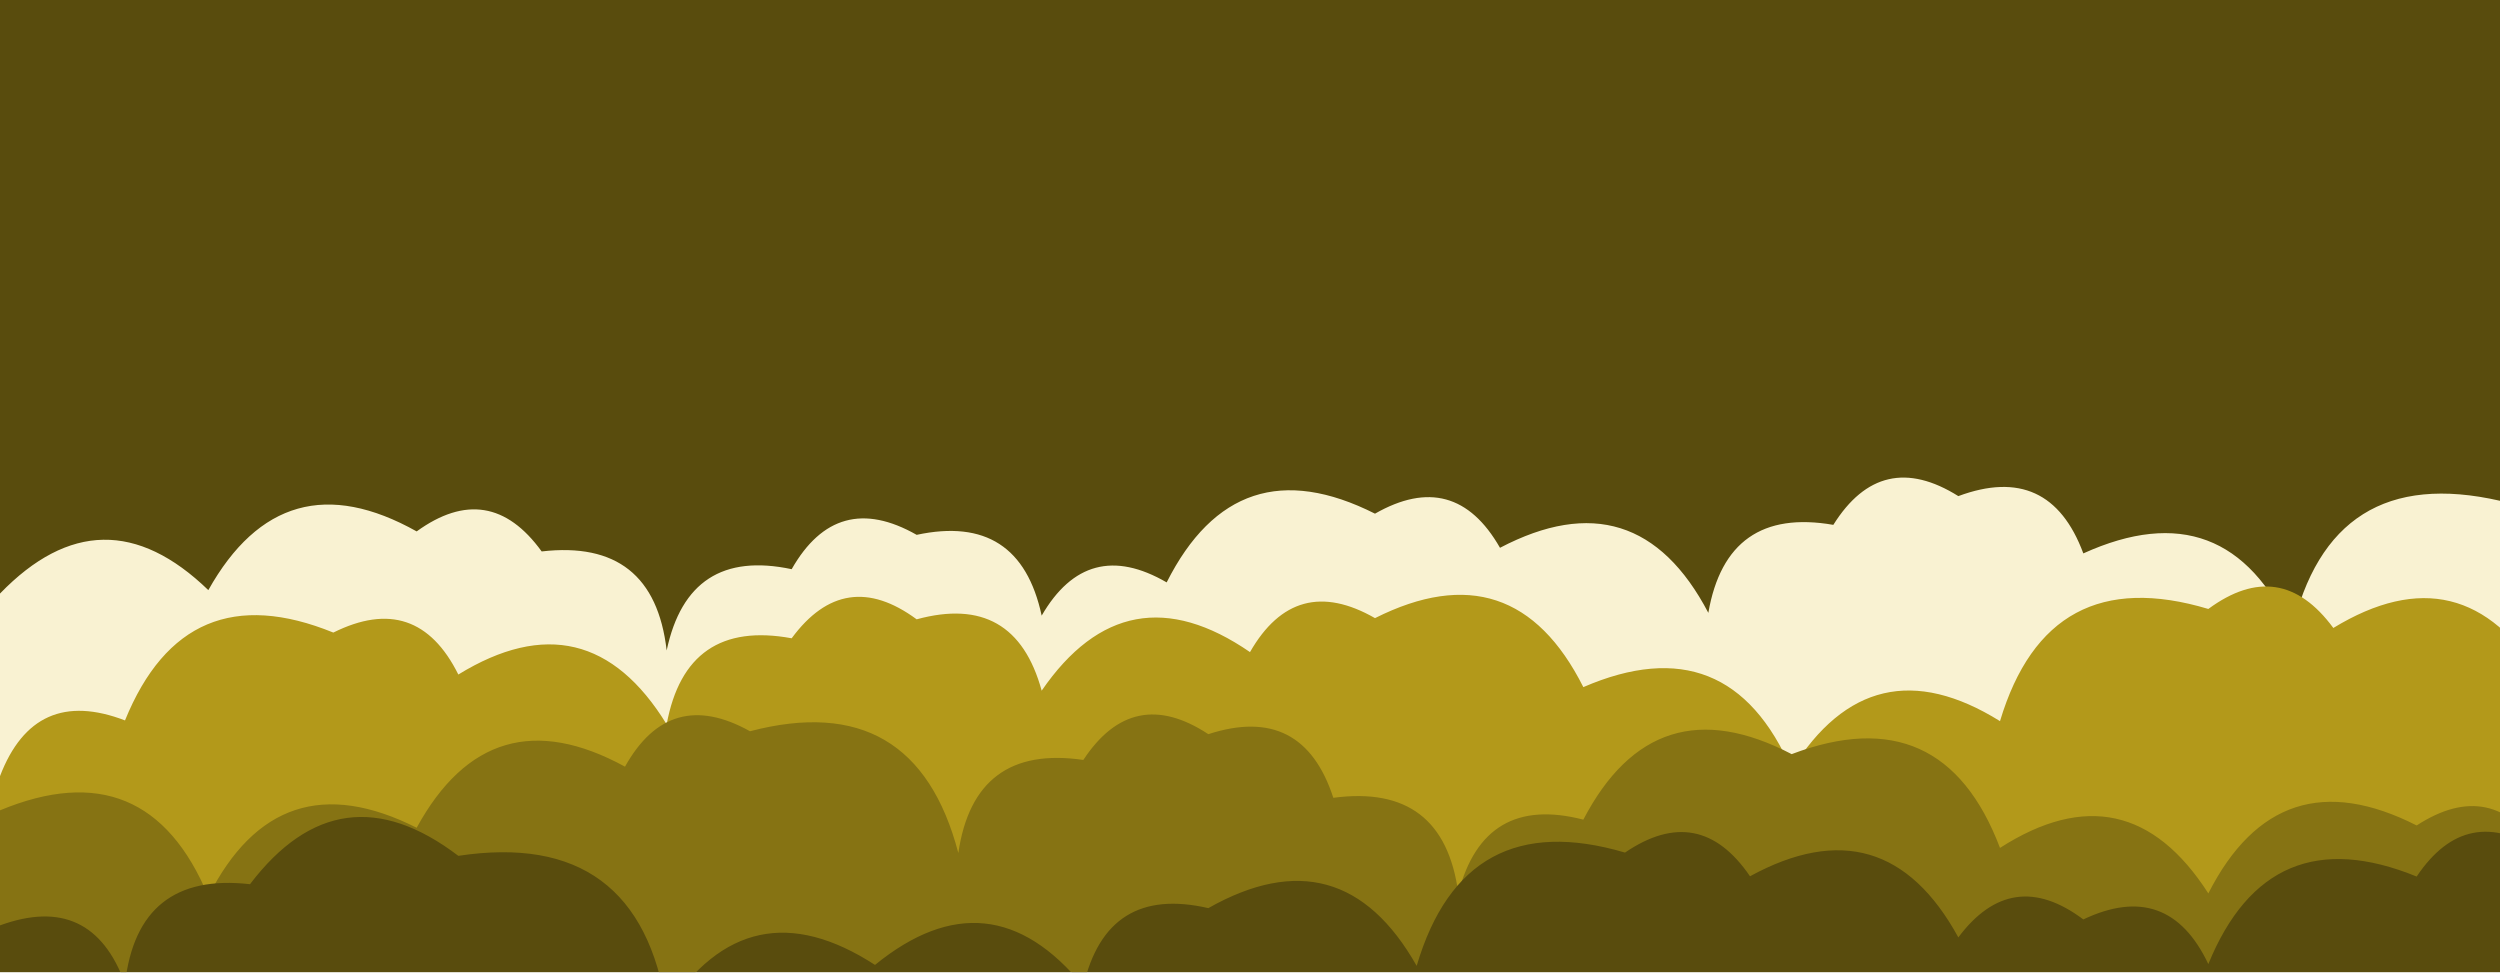
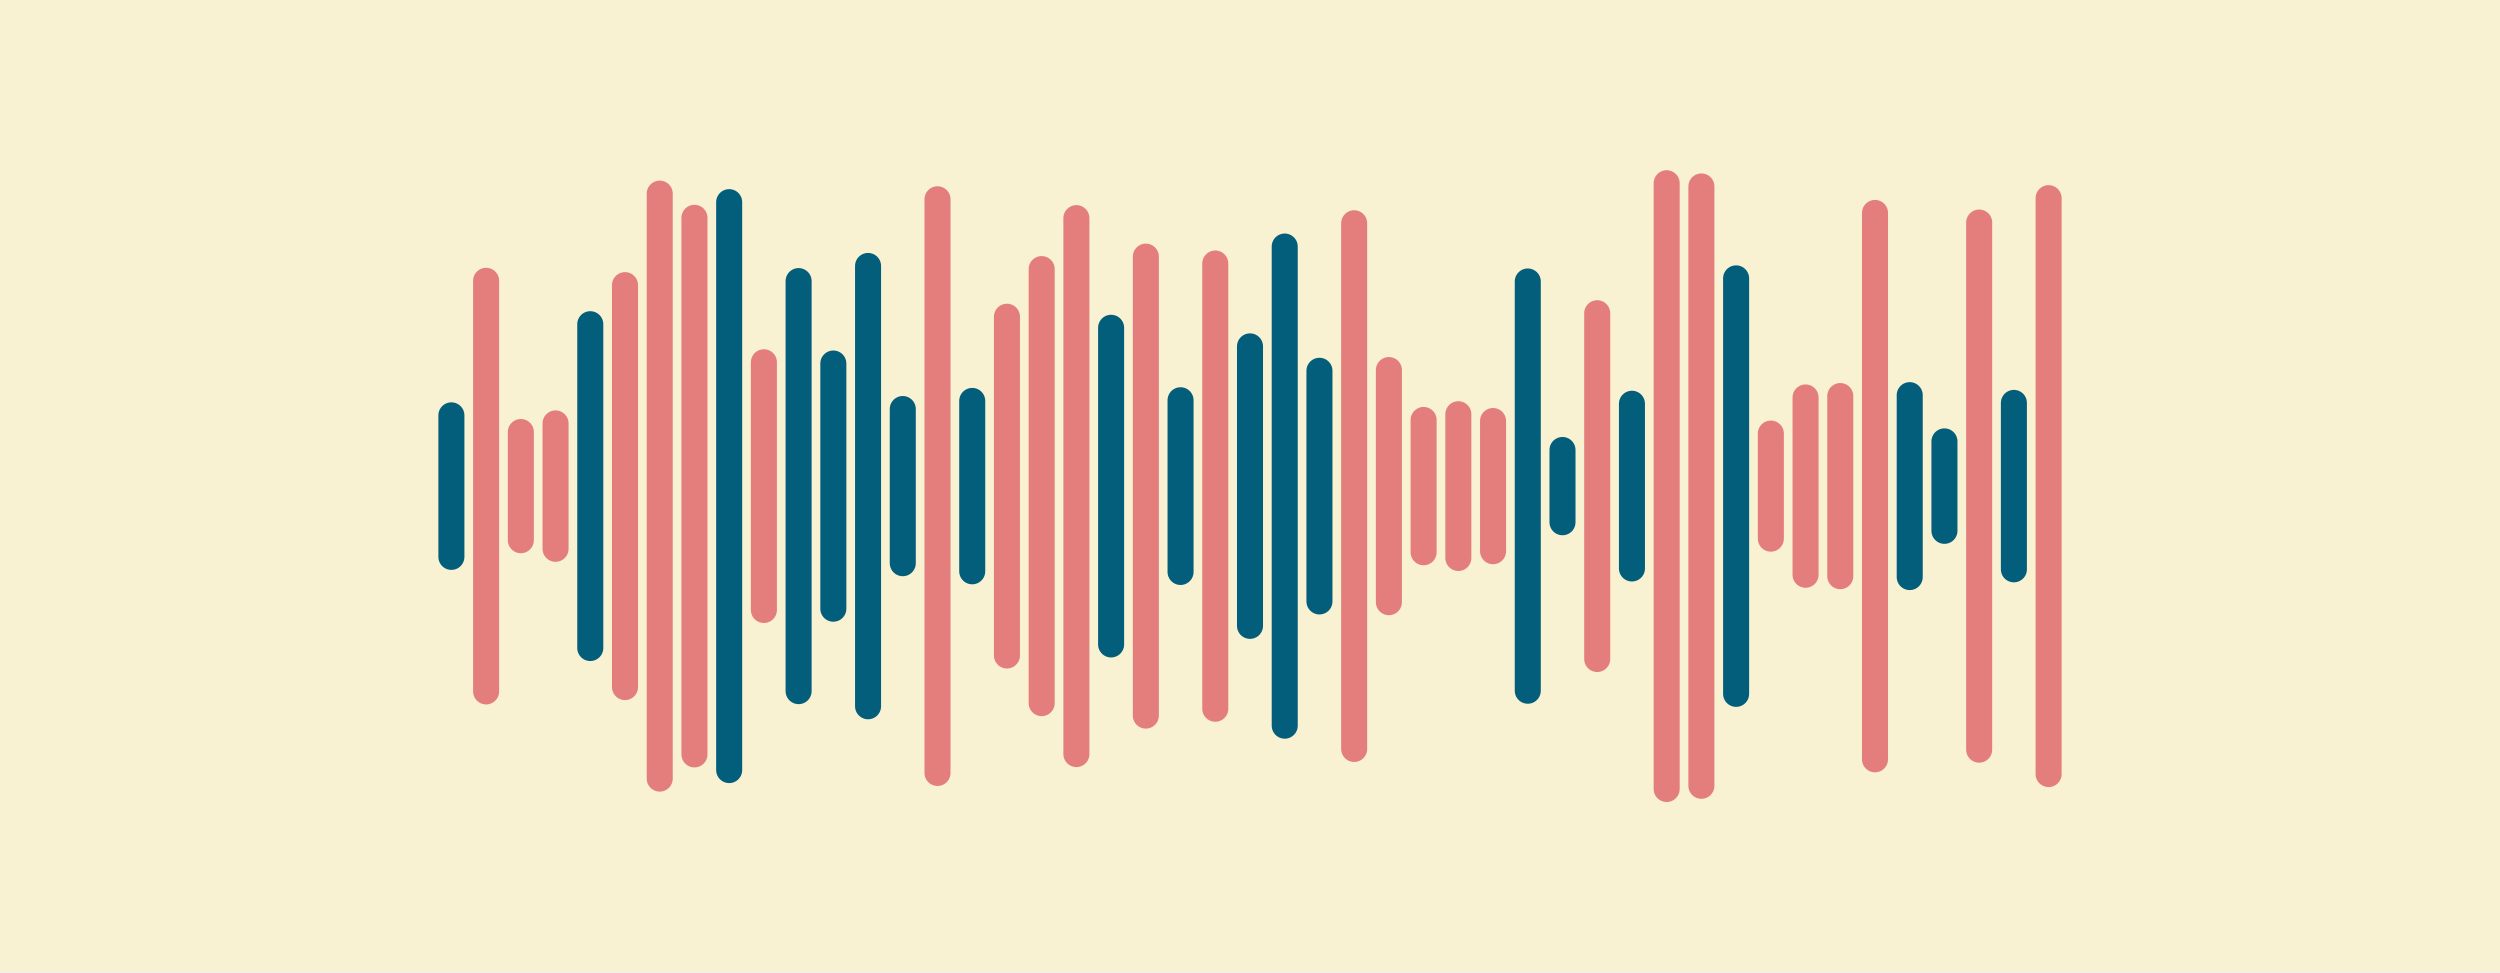
<svg xmlns="http://www.w3.org/2000/svg" version="1.1" width="1440" height="560" preserveAspectRatio="none" viewBox="0 0 1440 560">
-   <g mask="url(&quot;#SvgjsMask1020&quot;)" fill="none">
-     <rect width="1440" height="560" x="0" y="0" fill="rgba(89, 76, 13, 1)" />
-     <path d="M1512 560L0 560 L0 341.89Q59.01 280.9, 120 339.91Q163.09 263, 240 306.09Q281.77 275.86, 312 317.63Q376.51 310.14, 384 374.66Q396.59 315.25, 456 327.85Q482.11 281.96, 528 308.07Q587.26 295.34, 600 354.6Q626.43 309.03, 672 335.46Q712.21 255.66, 792 295.87Q837.83 269.7, 864 315.53Q942.73 274.26, 984 352.99Q994.66 291.65, 1056 302.32Q1083.72 258.04, 1128 285.76Q1180.5 266.26, 1200 318.76Q1282.57 281.32, 1320 363.89Q1342.28 266.17, 1440 288.45Q1484.03 260.48, 1512 304.51z" fill="rgba(249, 242, 210, 1)" />
-     <path d="M1464 560L0 560 L0 447.05Q19.95 395, 72 414.96Q106.7 329.66, 192 364.36Q240.08 340.44, 264 388.53Q338.35 342.88, 384 417.23Q395.21 356.44, 456 367.65Q486.54 326.19, 528 356.73Q584.55 341.28, 600 397.83Q648.89 326.72, 720 375.61Q746.22 329.83, 792 356.04Q871.87 315.91, 912 395.78Q995.79 359.57, 1032 443.36Q1078 369.37, 1152 415.37Q1179.69 323.06, 1272 350.76Q1313.47 320.24, 1344 361.71Q1418.59 316.3, 1464 390.89z" fill="rgba(179, 153, 26, 1)" />
-     <path d="M1464 560L0 560 L0 466.76Q84.79 431.55, 120 516.34Q160.23 436.57, 240 476.79Q282.41 399.2, 360 441.6Q385.8 395.4, 432 421.2Q527.07 396.26, 552 491.33Q561.2 428.53, 624 437.73Q652.57 394.31, 696 422.88Q750.33 405.21, 768 459.54Q831.49 451.03, 840 514.52Q854.8 457.32, 912 472.12Q953.13 393.25, 1032 434.38Q1119 401.38, 1152 488.39Q1225.11 441.5, 1272 514.6Q1312.43 435.03, 1392 475.46Q1435.66 447.12, 1464 490.78z" fill="rgba(134, 115, 19, 1)" />
-     <path d="M1464 560L0 560 L0 533.02Q52.78 513.8, 72 566.57Q79.37 501.94, 144 509.3Q195.83 441.13, 264 492.96Q368.22 477.18, 384 581.41Q431.19 508.6, 504 555.79Q570.14 501.93, 624 568.07Q637.5 509.58, 696 523.08Q772.63 479.71, 816 556.34Q843.38 463.72, 936 491.09Q978.82 461.91, 1008 504.73Q1085.61 462.34, 1128 539.94Q1158.83 498.77, 1200 529.59Q1248.85 506.44, 1272 555.3Q1306.8 470.1, 1392 504.89Q1420.89 461.78, 1464 490.68z" fill="rgba(89, 76, 13, 1)" />
+   <g mask="url(&quot;#SvgjsMask1003&quot;)" fill="none">
+     <rect width="1440" height="560" x="0" y="0" fill="rgba(249, 242, 210, 1)" />
+     <g transform="translate(0, 0)" stroke-linecap="round">
+       <path d="M260 239.24 L260 320.76" stroke-width="15" stroke="rgba(3, 94, 123, 1)" />
+       <path d="M280 161.74 L280 398.26" stroke-width="15" stroke="rgba(227, 126, 125, 1)" />
+       <path d="M300 248.84 L300 311.15" stroke-width="15" stroke="rgba(227, 126, 125, 1)" />
+       <path d="M320 243.89 L320 316.11" stroke-width="15" stroke="rgba(227, 126, 125, 1)" />
+       <path d="M340 186.74 L340 373.26" stroke-width="15" stroke="rgba(3, 94, 123, 1)" />
+       <path d="M360 164.24 L360 395.76" stroke-width="15" stroke="rgba(227, 126, 125, 1)" />
+       <path d="M380 111.53 L380 448.47" stroke-width="15" stroke="rgba(227, 126, 125, 1)" />
+       <path d="M400 125.46 L400 434.54" stroke-width="15" stroke="rgba(227, 126, 125, 1)" />
+       <path d="M420 116.44 L420 443.56" stroke-width="15" stroke="rgba(3, 94, 123, 1)" />
+       <path d="M440 208.66 L440 351.34" stroke-width="15" stroke="rgba(227, 126, 125, 1)" />
+       <path d="M460 161.91 L460 398.09" stroke-width="15" stroke="rgba(3, 94, 123, 1)" />
+       <path d="M480 209.39 L480 350.61" stroke-width="15" stroke="rgba(3, 94, 123, 1)" />
+       <path d="M500 153.19 L500 406.81" stroke-width="15" stroke="rgba(3, 94, 123, 1)" />
+       <path d="M520 235.6 L520 324.4" stroke-width="15" stroke="rgba(3, 94, 123, 1)" />
+       <path d="M540 114.78 L540 445.22" stroke-width="15" stroke="rgba(227, 126, 125, 1)" />
+       <path d="M560 230.93 L560 329.07" stroke-width="15" stroke="rgba(3, 94, 123, 1)" />
+       <path d="M580 182.44 L580 377.56" stroke-width="15" stroke="rgba(227, 126, 125, 1)" />
+       <path d="M600 155 L600 405" stroke-width="15" stroke="rgba(227, 126, 125, 1)" />
+       <path d="M620 125.65 L620 434.35" stroke-width="15" stroke="rgba(227, 126, 125, 1)" />
+       <path d="M640 188.8 L640 371.2" stroke-width="15" stroke="rgba(3, 94, 123, 1)" />
+       <path d="M660 147.82 L660 412.18" stroke-width="15" stroke="rgba(227, 126, 125, 1)" />
+       <path d="M680 230.55 L680 329.45" stroke-width="15" stroke="rgba(3, 94, 123, 1)" />
+       <path d="M700 151.78 L700 408.23" stroke-width="15" stroke="rgba(227, 126, 125, 1)" />
+       <path d="M720 199.51 L720 360.49" stroke-width="15" stroke="rgba(3, 94, 123, 1)" />
+       <path d="M740 142.01 L740 417.99" stroke-width="15" stroke="rgba(3, 94, 123, 1)" />
+       <path d="M760 213.57 L760 346.43" stroke-width="15" stroke="rgba(3, 94, 123, 1)" />
+       <path d="M780 128.6 L780 431.39" stroke-width="15" stroke="rgba(227, 126, 125, 1)" />
+       <path d="M800 213.15 L800 346.85" stroke-width="15" stroke="rgba(227, 126, 125, 1)" />
+       <path d="M820 241.9 L820 318.1" stroke-width="15" stroke="rgba(227, 126, 125, 1)" />
+       <path d="M840 238.6 L840 321.39" stroke-width="15" stroke="rgba(227, 126, 125, 1)" />
+       <path d="M860 242.5 L860 317.5" stroke-width="15" stroke="rgba(227, 126, 125, 1)" />
+       <path d="M880 162.14 L880 397.86" stroke-width="15" stroke="rgba(3, 94, 123, 1)" />
+       <path d="M900 259.19 L900 300.81" stroke-width="15" stroke="rgba(3, 94, 123, 1)" />
+       <path d="M920 180.42 L920 379.58" stroke-width="15" stroke="rgba(227, 126, 125, 1)" />
+       <path d="M940 232.56 L940 327.44" stroke-width="15" stroke="rgba(3, 94, 123, 1)" />
+       <path d="M960 105.54 L960 454.46" stroke-width="15" stroke="rgba(227, 126, 125, 1)" />
+       <path d="M980 107.39 L980 452.61" stroke-width="15" stroke="rgba(227, 126, 125, 1)" />
+       <path d="M1000 160.34 L1000 399.66" stroke-width="15" stroke="rgba(3, 94, 123, 1)" />
+       <path d="M1020 249.74 L1020 310.26" stroke-width="15" stroke="rgba(227, 126, 125, 1)" />
+       <path d="M1040 228.94 L1040 331.06" stroke-width="15" stroke="rgba(227, 126, 125, 1)" />
+       <path d="M1060 228.13 L1060 331.88" stroke-width="15" stroke="rgba(227, 126, 125, 1)" />
+       <path d="M1080 122.65 L1080 437.36" stroke-width="15" stroke="rgba(227, 126, 125, 1)" />
+       <path d="M1100 227.6 L1100 332.39" stroke-width="15" stroke="rgba(3, 94, 123, 1)" />
+       <path d="M1120 254.24 L1120 305.76" stroke-width="15" stroke="rgba(3, 94, 123, 1)" />
+       <path d="M1140 128.19 L1140 431.81" stroke-width="15" stroke="rgba(227, 126, 125, 1)" />
+       <path d="M1160 232.07 L1160 327.93" stroke-width="15" stroke="rgba(3, 94, 123, 1)" />
+       <path d="M1180 114.14 L1180 445.86" stroke-width="15" stroke="rgba(227, 126, 125, 1)" />
+     </g>
  </g>
  <defs>
-     <mask id="SvgjsMask1020">
+     <mask id="SvgjsMask1003">
      <rect width="1440" height="560" fill="#ffffff" />
    </mask>
  </defs>
</svg>
